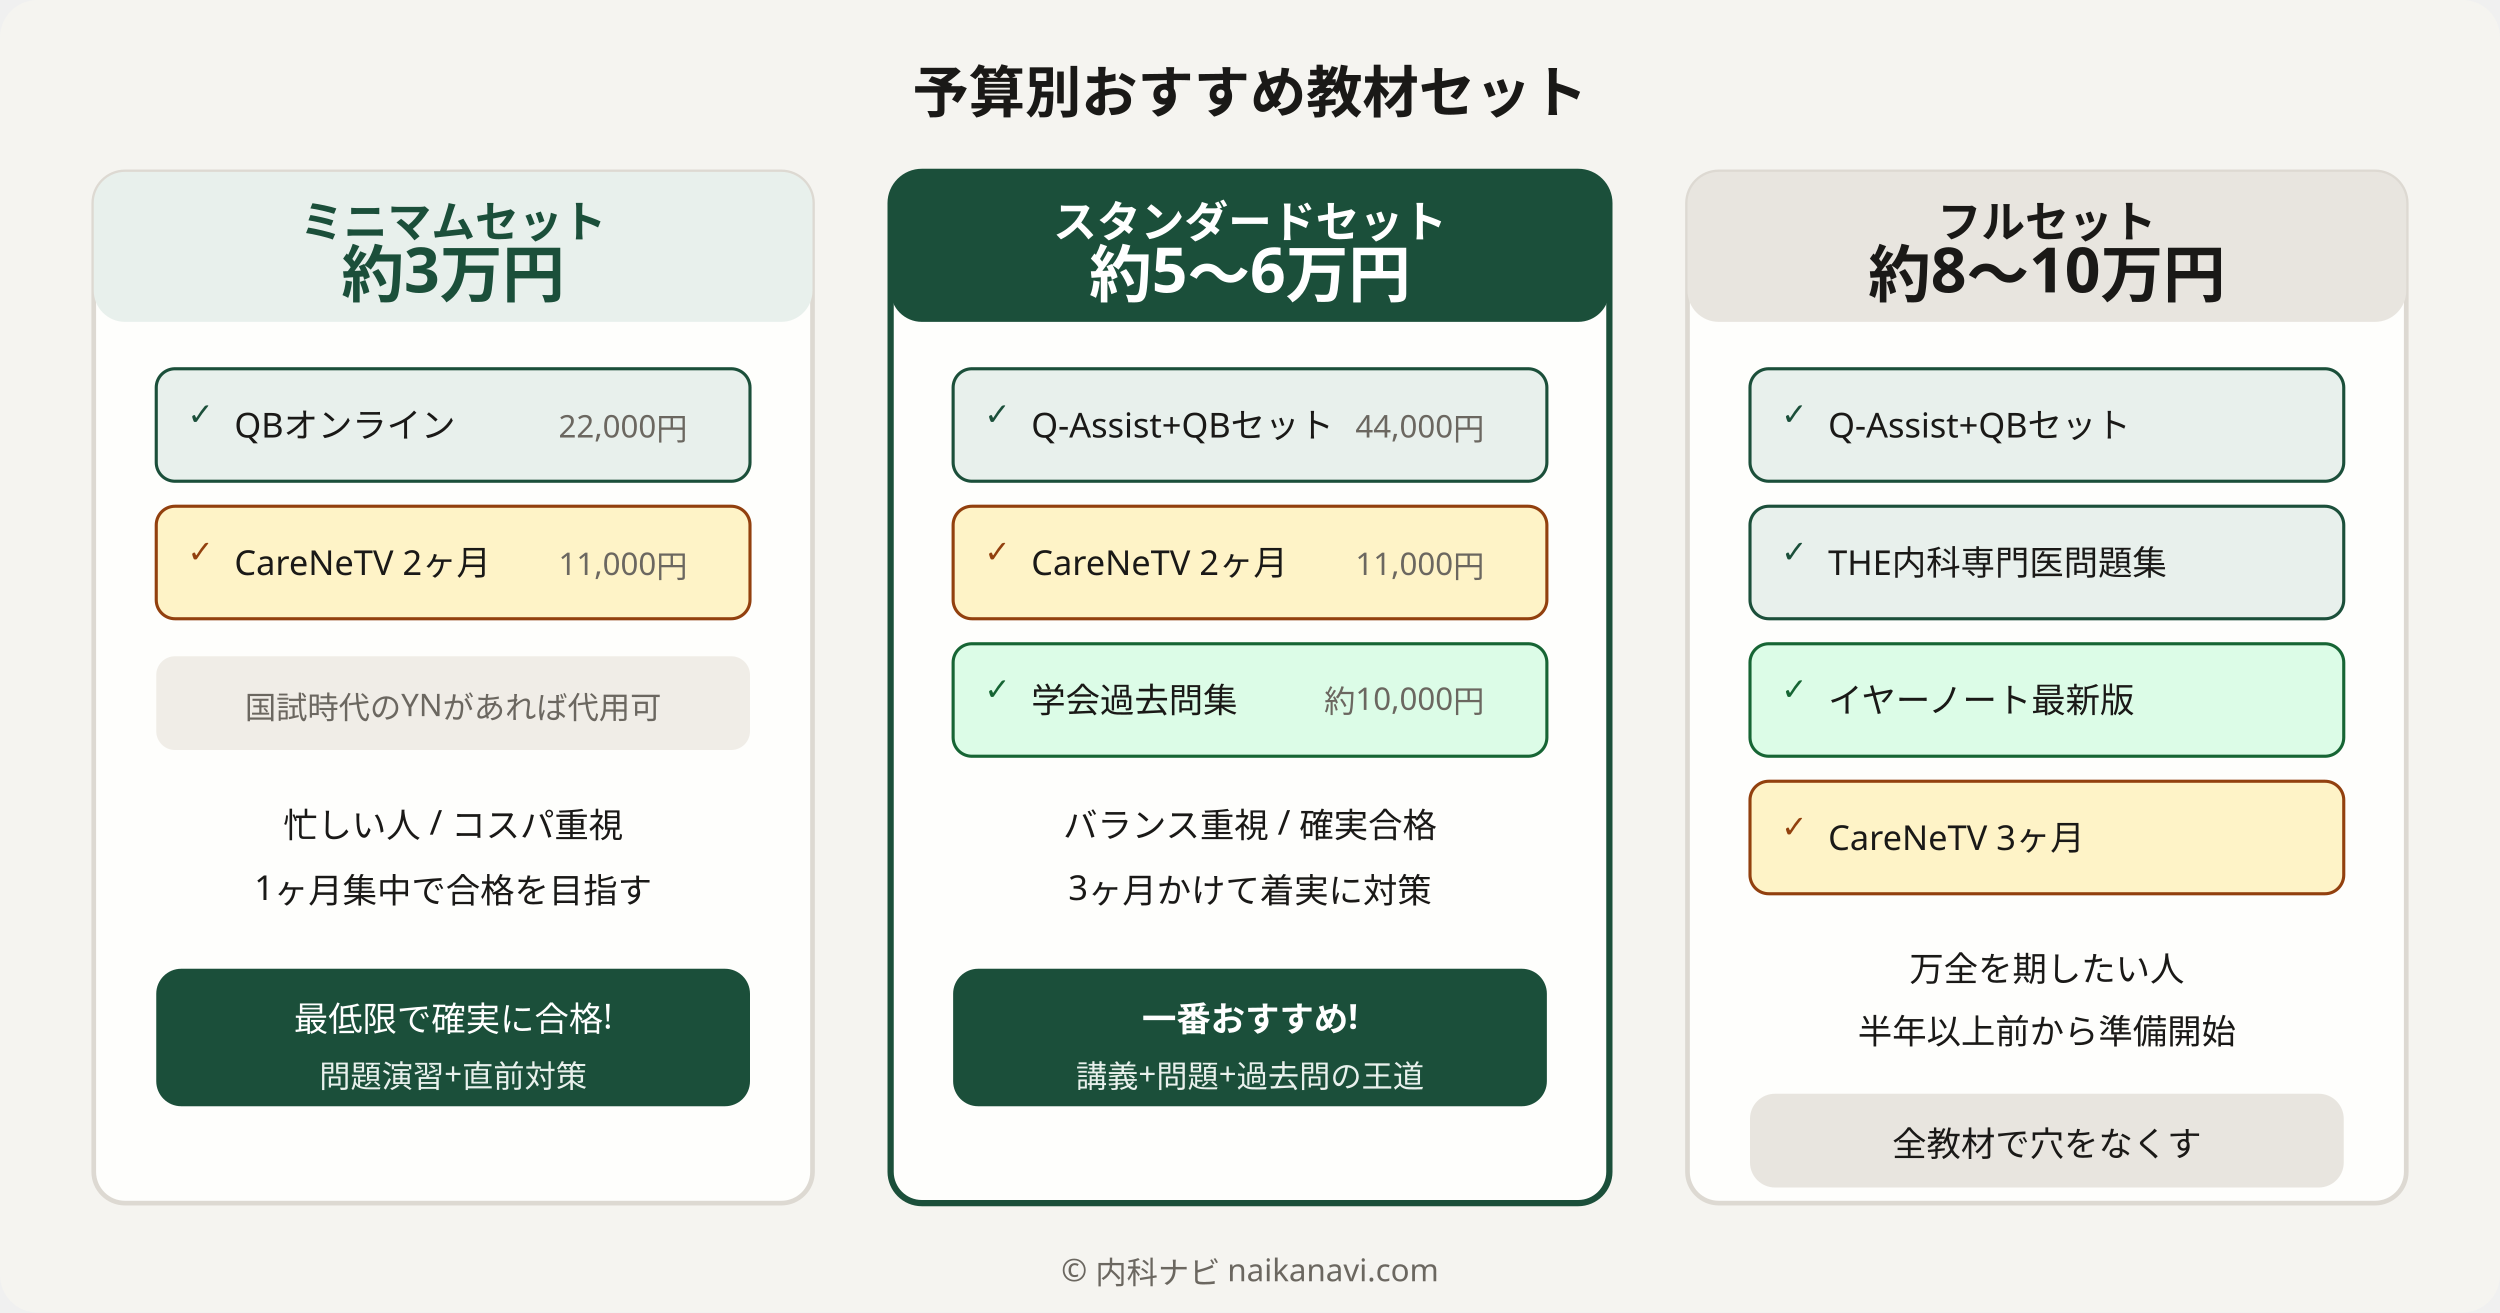
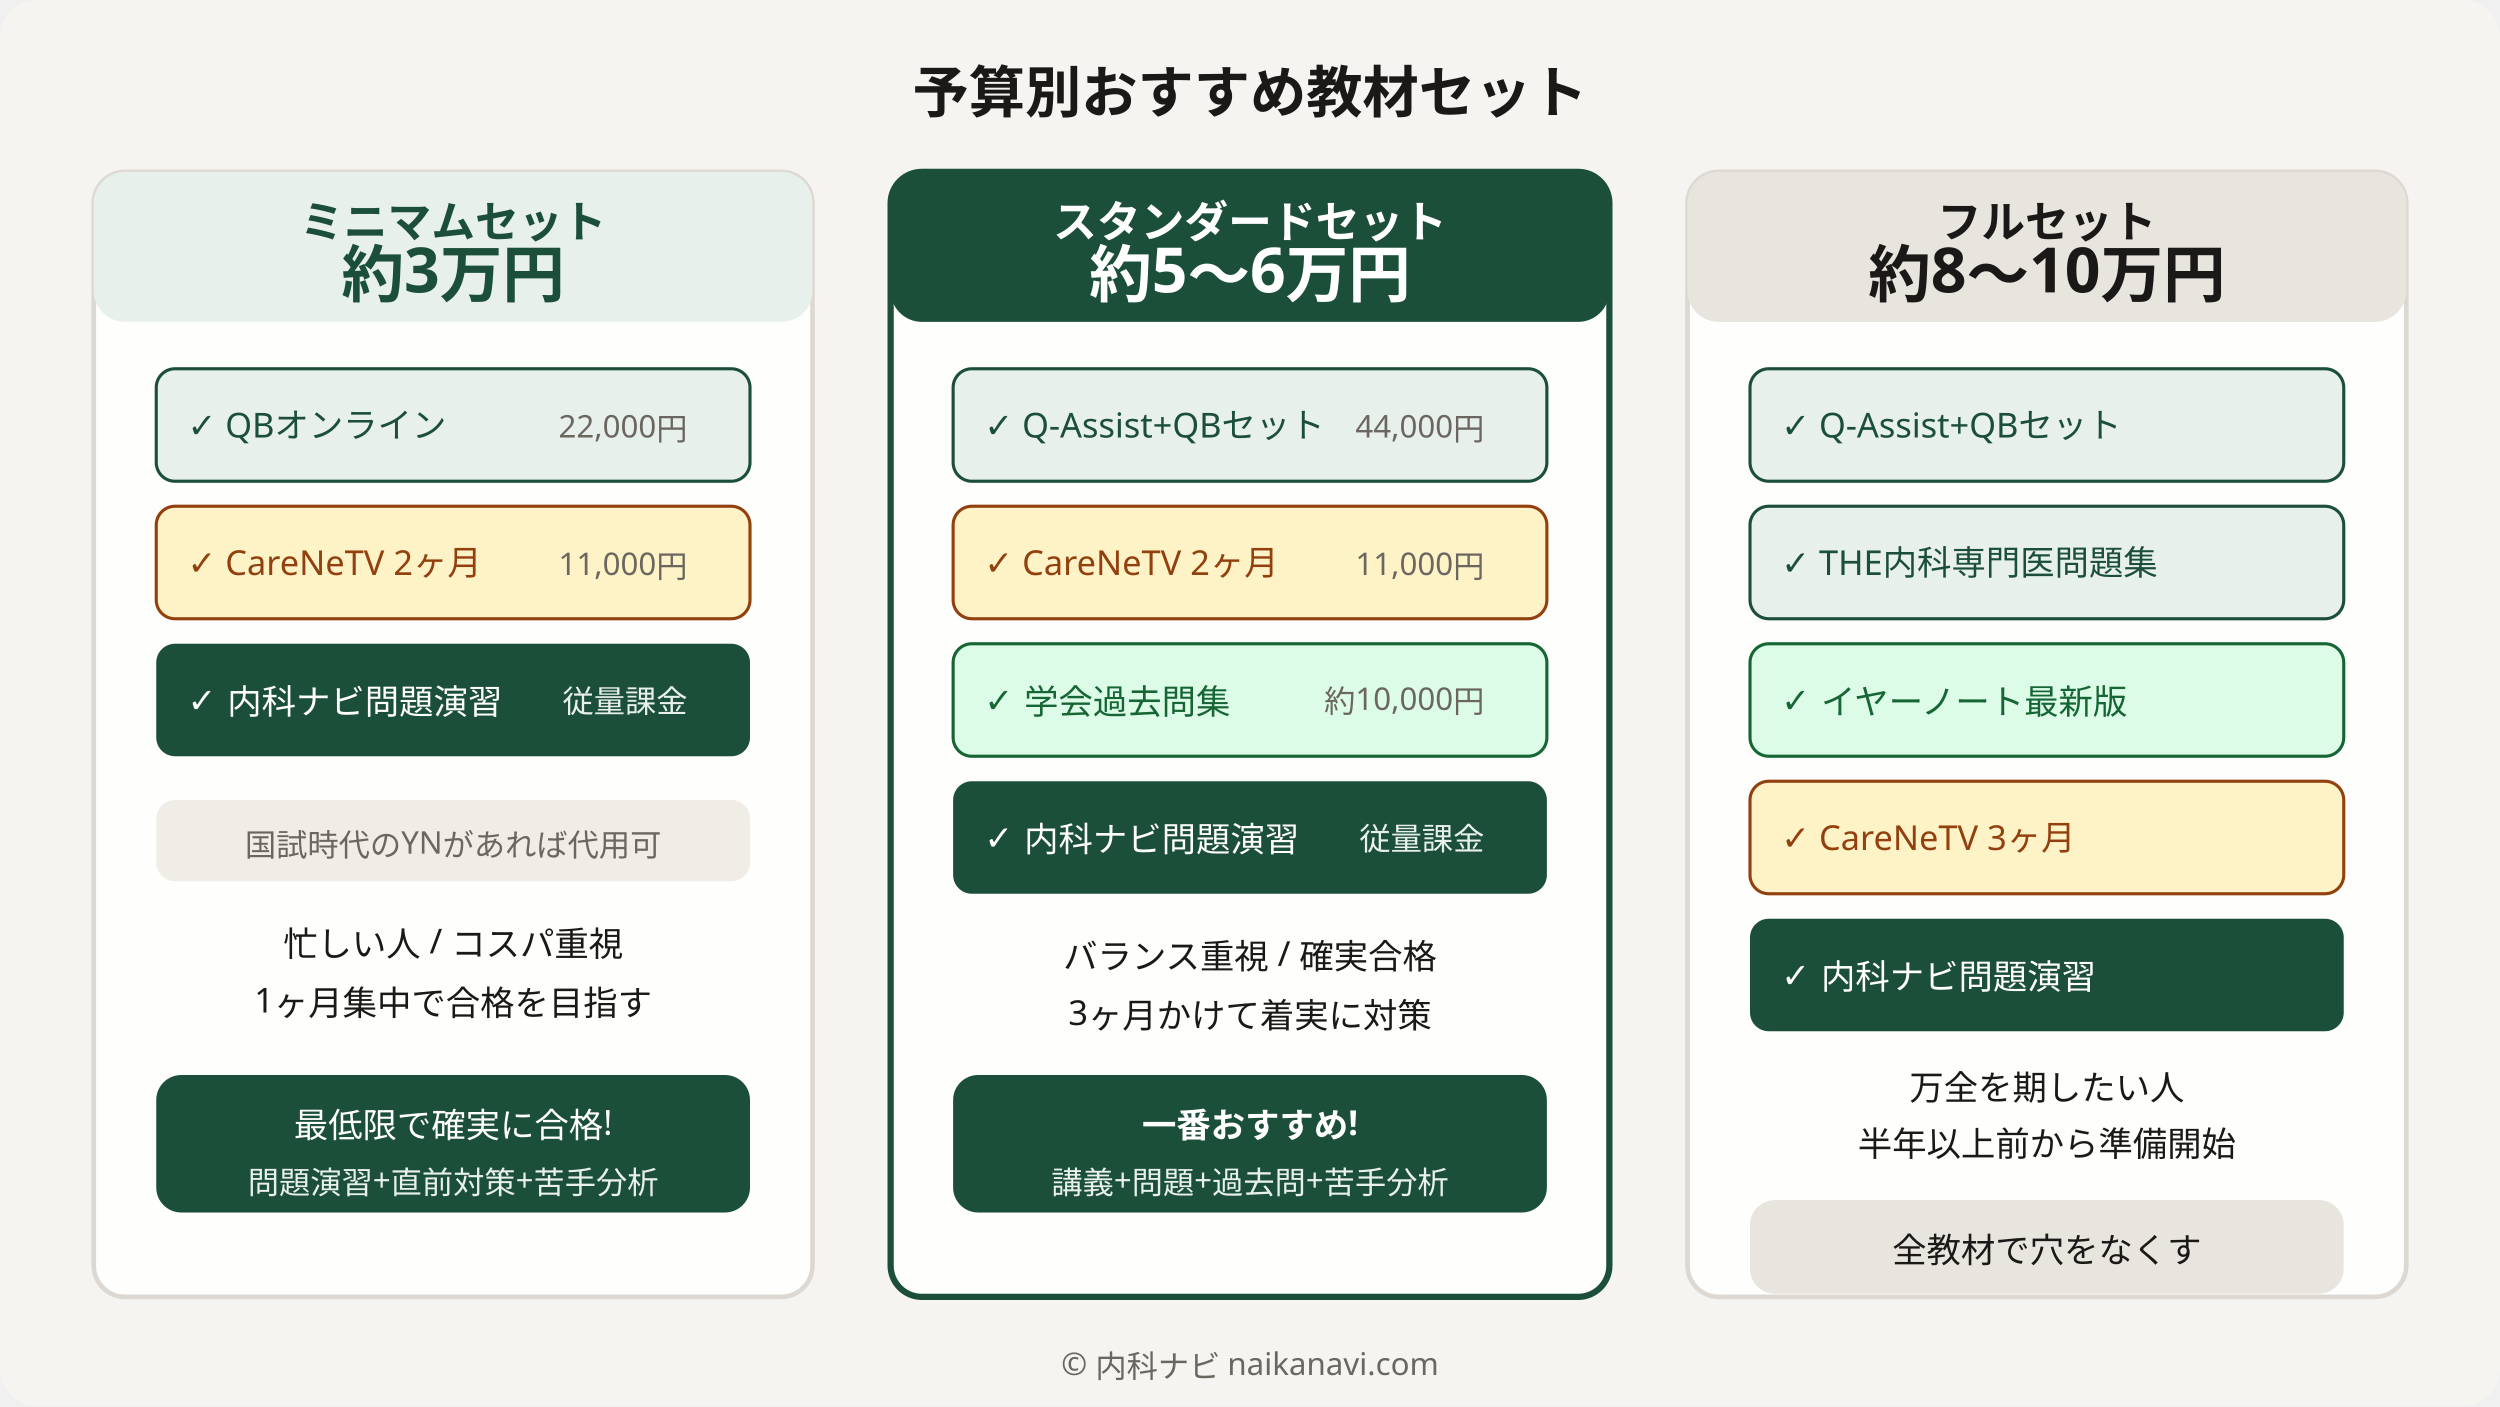
- <svg xmlns="http://www.w3.org/2000/svg" viewBox="0 0 800 420" font-family="'Noto Sans JP', sans-serif">
-   <rect width="800" height="420" fill="#F5F4F0" rx="12" />
+ <svg xmlns="http://www.w3.org/2000/svg" viewBox="0 0 800 450" font-family="'Noto Sans JP', sans-serif">
+   <rect width="800" height="450" fill="#F5F4F0" rx="12" />
  <text x="400" y="36" text-anchor="middle" font-size="18" font-weight="bold" fill="#1A1917">予算別おすすめ教材セット</text>
-   <rect x="30" y="55" width="230" height="330" rx="10" fill="#FEFEFC" stroke="#DDD9D2" stroke-width="1.5" />
+   <rect x="30" y="55" width="230" height="360" rx="10" fill="#FEFEFC" stroke="#DDD9D2" stroke-width="1.5" />
  <rect x="30" y="55" width="230" height="48" rx="10" fill="#E8F0EC" />
  <text x="145" y="76" text-anchor="middle" font-size="14" font-weight="bold" fill="#1B4F3A">ミニマムセット</text>
  <text x="145" y="95" text-anchor="middle" font-size="20" font-weight="bold" fill="#1B4F3A">約3万円</text>
  <rect x="50" y="118" width="190" height="36" rx="6" fill="#E8F0EC" stroke="#1B4F3A" stroke-width="1" />
-   <text x="60" y="136" font-size="10" fill="#1B4F3A">✓</text>
-   <text x="75" y="140" font-size="11" fill="#1A1917">QBオンライン</text>
+   <text x="60" y="140" font-size="11" fill="#1B4F3A">✓ QBオンライン</text>
  <text x="220" y="140" text-anchor="end" font-size="10" fill="#6B6760">22,000円</text>
  <rect x="50" y="162" width="190" height="36" rx="6" fill="#FEF3C7" stroke="#92400E" stroke-width="1" />
-   <text x="60" y="180" font-size="10" fill="#92400E">✓</text>
-   <text x="75" y="184" font-size="11" fill="#1A1917">CareNeTV 2ヶ月</text>
+   <text x="60" y="184" font-size="11" fill="#92400E">✓ CareNeTV 2ヶ月</text>
  <text x="220" y="184" text-anchor="end" font-size="10" fill="#6B6760">11,000円</text>
-   <rect x="50" y="210" width="190" height="30" rx="6" fill="#F0EDE7" />
-   <text x="145" y="230" text-anchor="middle" font-size="10" fill="#6B6760">国試時代のYNがあれば代用可</text>
-   <text x="145" y="268" text-anchor="middle" font-size="11" fill="#1A1917">忙しい人 / コスパ重視</text>
-   <text x="145" y="288" text-anchor="middle" font-size="11" fill="#1A1917">1ヶ月集中で合格を目指す</text>
-   <rect x="50" y="310" width="190" height="44" rx="8" fill="#1B4F3A" />
-   <text x="145" y="330" text-anchor="middle" font-size="11" fill="#fff">最低限で確実に合格!</text>
-   <text x="145" y="348" text-anchor="middle" font-size="10" fill="#E8F0EC">問題演習+直前対策</text>
-   <rect x="285" y="55" width="230" height="330" rx="10" fill="#FEFEFC" stroke="#1B4F3A" stroke-width="2" />
+   <rect x="50" y="206" width="190" height="36" rx="6" fill="#1B4F3A" />
+   <text x="60" y="228" font-size="11" fill="#fff">✓ 内科ナビ問題演習</text>
+   <text x="220" y="228" text-anchor="end" font-size="10" fill="#E8F0EC">従量課金</text>
+   <rect x="50" y="256" width="190" height="26" rx="6" fill="#F0EDE7" />
+   <text x="145" y="274" text-anchor="middle" font-size="10" fill="#6B6760">国試時代のYNがあれば代用可</text>
+   <text x="145" y="306" text-anchor="middle" font-size="11" fill="#1A1917">忙しい人 / コスパ重視</text>
+   <text x="145" y="324" text-anchor="middle" font-size="11" fill="#1A1917">1ヶ月集中で合格を目指す</text>
+   <rect x="50" y="344" width="190" height="44" rx="8" fill="#1B4F3A" />
+   <text x="145" y="364" text-anchor="middle" font-size="11" fill="#fff">最低限で確実に合格!</text>
+   <text x="145" y="382" text-anchor="middle" font-size="10" fill="#E8F0EC">問題演習+直前対策+苦手分析</text>
+   <rect x="285" y="55" width="230" height="360" rx="10" fill="#FEFEFC" stroke="#1B4F3A" stroke-width="2" />
  <rect x="285" y="55" width="230" height="48" rx="10" fill="#1B4F3A" />
  <text x="400" y="76" text-anchor="middle" font-size="14" font-weight="bold" fill="#fff">スタンダードセット</text>
  <text x="400" y="95" text-anchor="middle" font-size="20" font-weight="bold" fill="#fff">約5〜6万円</text>
  <rect x="305" y="118" width="190" height="36" rx="6" fill="#E8F0EC" stroke="#1B4F3A" stroke-width="1" />
-   <text x="315" y="136" font-size="10" fill="#1B4F3A">✓</text>
-   <text x="330" y="140" font-size="11" fill="#1A1917">Q-Assist+QBセット</text>
+   <text x="315" y="140" font-size="11" fill="#1B4F3A">✓ Q-Assist+QBセット</text>
  <text x="475" y="140" text-anchor="end" font-size="10" fill="#6B6760">44,000円</text>
  <rect x="305" y="162" width="190" height="36" rx="6" fill="#FEF3C7" stroke="#92400E" stroke-width="1" />
-   <text x="315" y="180" font-size="10" fill="#92400E">✓</text>
-   <text x="330" y="184" font-size="11" fill="#1A1917">CareNeTV 2ヶ月</text>
+   <text x="315" y="184" font-size="11" fill="#92400E">✓ CareNeTV 2ヶ月</text>
  <text x="475" y="184" text-anchor="end" font-size="10" fill="#6B6760">11,000円</text>
  <rect x="305" y="206" width="190" height="36" rx="6" fill="#DCFCE7" stroke="#166534" stroke-width="1" />
-   <text x="315" y="224" font-size="10" fill="#166534">✓</text>
-   <text x="330" y="228" font-size="11" fill="#1A1917">学会過去問集</text>
+   <text x="315" y="228" font-size="11" fill="#166534">✓ 学会過去問集</text>
  <text x="475" y="228" text-anchor="end" font-size="10" fill="#6B6760">約10,000円</text>
-   <text x="400" y="268" text-anchor="middle" font-size="11" fill="#1A1917">バランス重視 / 確実合格</text>
-   <text x="400" y="288" text-anchor="middle" font-size="11" fill="#1A1917">3ヶ月かけて着実に対策</text>
-   <rect x="305" y="310" width="190" height="44" rx="8" fill="#1B4F3A" />
-   <text x="400" y="330" text-anchor="middle" font-size="11" fill="#fff" font-weight="bold">一番おすすめ!</text>
-   <text x="400" y="348" text-anchor="middle" font-size="10" fill="#E8F0EC">講義+問題+過去問の王道</text>
-   <rect x="540" y="55" width="230" height="330" rx="10" fill="#FEFEFC" stroke="#DDD9D2" stroke-width="1.5" />
+   <rect x="305" y="250" width="190" height="36" rx="6" fill="#1B4F3A" />
+   <text x="315" y="272" font-size="11" fill="#fff">✓ 内科ナビ問題演習</text>
+   <text x="475" y="272" text-anchor="end" font-size="10" fill="#E8F0EC">従量課金</text>
+   <text x="400" y="310" text-anchor="middle" font-size="11" fill="#1A1917">バランス重視 / 確実合格</text>
+   <text x="400" y="328" text-anchor="middle" font-size="11" fill="#1A1917">3ヶ月かけて着実に対策</text>
+   <rect x="305" y="344" width="190" height="44" rx="8" fill="#1B4F3A" />
+   <text x="400" y="364" text-anchor="middle" font-size="11" fill="#fff" font-weight="bold">一番おすすめ!</text>
+   <text x="400" y="382" text-anchor="middle" font-size="10" fill="#E8F0EC">講義+問題+過去問+苦手分析</text>
+   <rect x="540" y="55" width="230" height="360" rx="10" fill="#FEFEFC" stroke="#DDD9D2" stroke-width="1.5" />
  <rect x="540" y="55" width="230" height="48" rx="10" fill="#E8E5DF" />
  <text x="655" y="76" text-anchor="middle" font-size="14" font-weight="bold" fill="#1A1917">フルセット</text>
  <text x="655" y="95" text-anchor="middle" font-size="20" font-weight="bold" fill="#1A1917">約8〜10万円</text>
  <rect x="560" y="118" width="190" height="36" rx="6" fill="#E8F0EC" stroke="#1B4F3A" stroke-width="1" />
-   <text x="570" y="136" font-size="10" fill="#1B4F3A">✓</text>
-   <text x="585" y="140" font-size="11" fill="#1A1917">Q-Assist+QBセット</text>
+   <text x="570" y="140" font-size="11" fill="#1B4F3A">✓ Q-Assist+QBセット</text>
  <rect x="560" y="162" width="190" height="36" rx="6" fill="#E8F0EC" stroke="#1B4F3A" stroke-width="1" />
-   <text x="570" y="180" font-size="10" fill="#1B4F3A">✓</text>
-   <text x="585" y="184" font-size="11" fill="#1A1917">THE内科専門医問題集</text>
+   <text x="570" y="184" font-size="11" fill="#1B4F3A">✓ THE内科専門医問題集</text>
  <rect x="560" y="206" width="190" height="36" rx="6" fill="#DCFCE7" stroke="#166534" stroke-width="1" />
-   <text x="570" y="224" font-size="10" fill="#166534">✓</text>
-   <text x="585" y="228" font-size="11" fill="#1A1917">イヤーノート最新版</text>
+   <text x="570" y="228" font-size="11" fill="#166534">✓ イヤーノート最新版</text>
  <rect x="560" y="250" width="190" height="36" rx="6" fill="#FEF3C7" stroke="#92400E" stroke-width="1" />
-   <text x="570" y="268" font-size="10" fill="#92400E">✓</text>
-   <text x="585" y="272" font-size="11" fill="#1A1917">CareNeTV 3ヶ月</text>
-   <text x="655" y="314" text-anchor="middle" font-size="11" fill="#1A1917">万全を期したい人</text>
-   <text x="655" y="334" text-anchor="middle" font-size="11" fill="#1A1917">半年以上前から準備開始</text>
-   <rect x="560" y="350" width="190" height="30" rx="8" fill="#E8E5DF" />
-   <text x="655" y="370" text-anchor="middle" font-size="11" fill="#1A1917">全教材で穴をなくす</text>
-   <text x="400" y="410" text-anchor="middle" font-size="10" fill="#6B6760">© 内科ナビ naikanavi.com</text>
+   <text x="570" y="272" font-size="11" fill="#92400E">✓ CareNeTV 3ヶ月</text>
+   <rect x="560" y="294" width="190" height="36" rx="6" fill="#1B4F3A" />
+   <text x="570" y="316" font-size="11" fill="#fff">✓ 内科ナビ問題演習</text>
+   <text x="655" y="352" text-anchor="middle" font-size="11" fill="#1A1917">万全を期したい人</text>
+   <text x="655" y="370" text-anchor="middle" font-size="11" fill="#1A1917">半年以上前から準備開始</text>
+   <rect x="560" y="384" width="190" height="30" rx="8" fill="#E8E5DF" />
+   <text x="655" y="404" text-anchor="middle" font-size="11" fill="#1A1917">全教材で穴をなくす</text>
+   <text x="400" y="440" text-anchor="middle" font-size="10" fill="#6B6760">© 内科ナビ naikanavi.com</text>
</svg>
